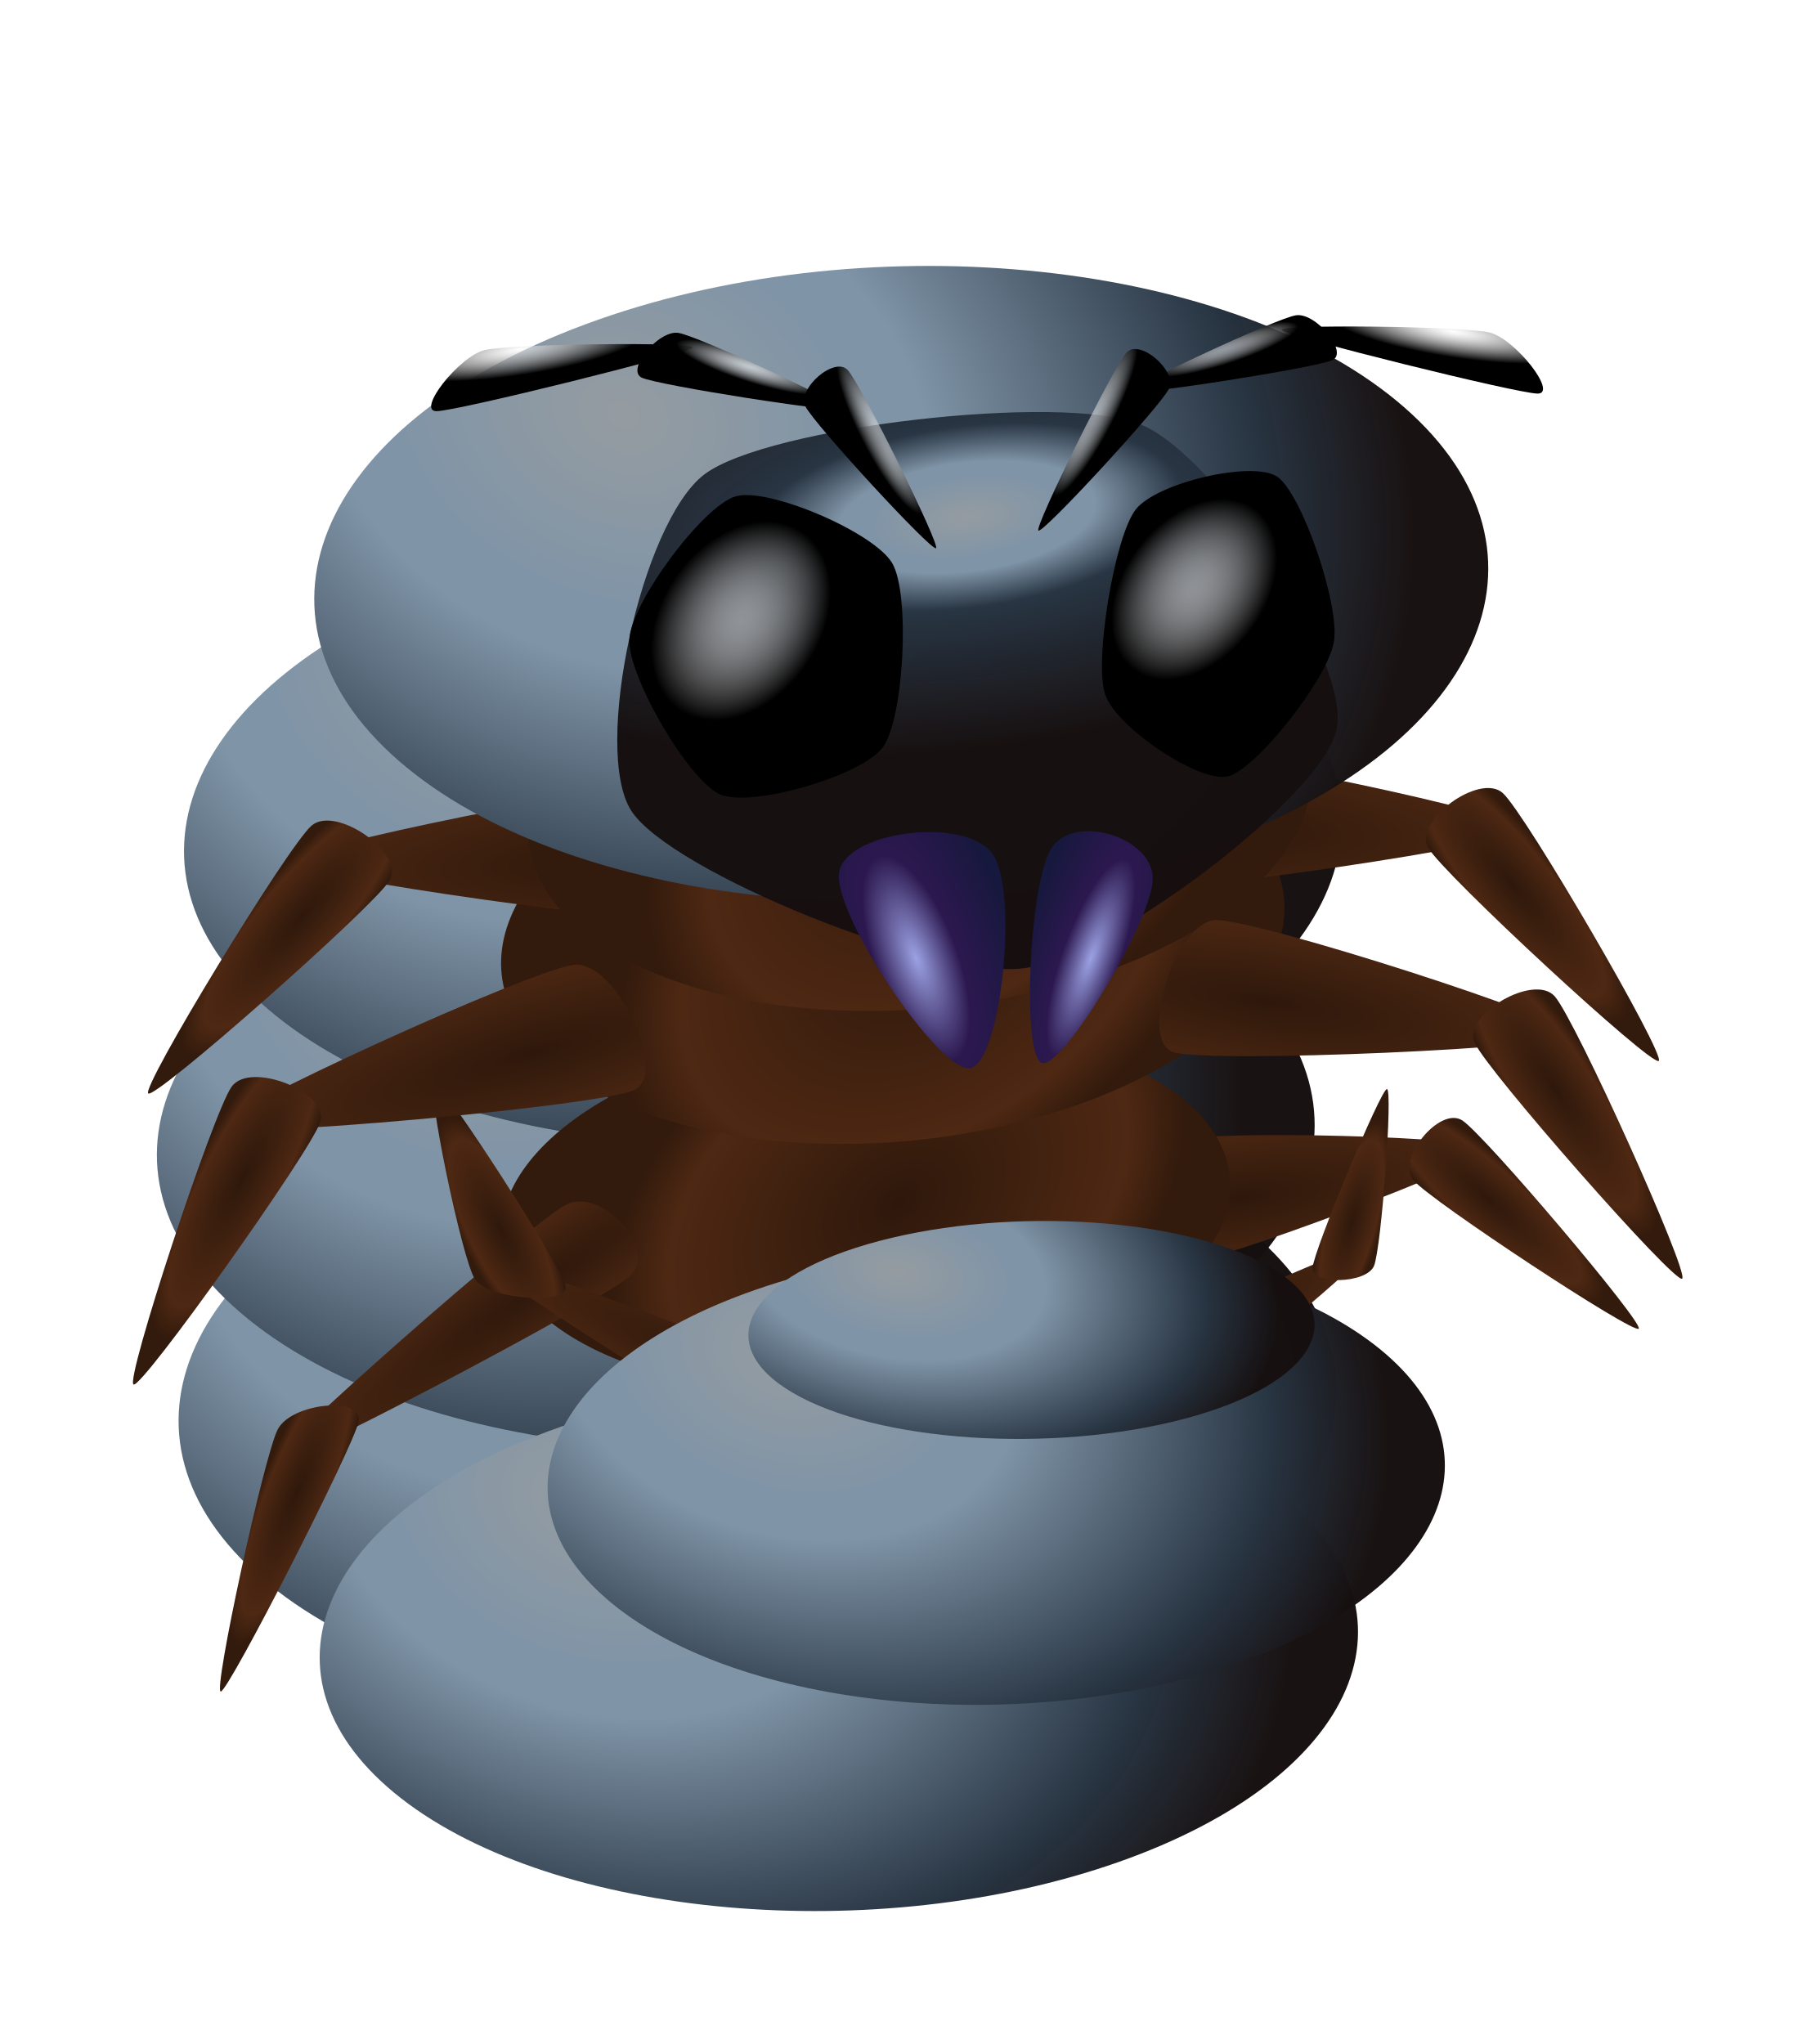
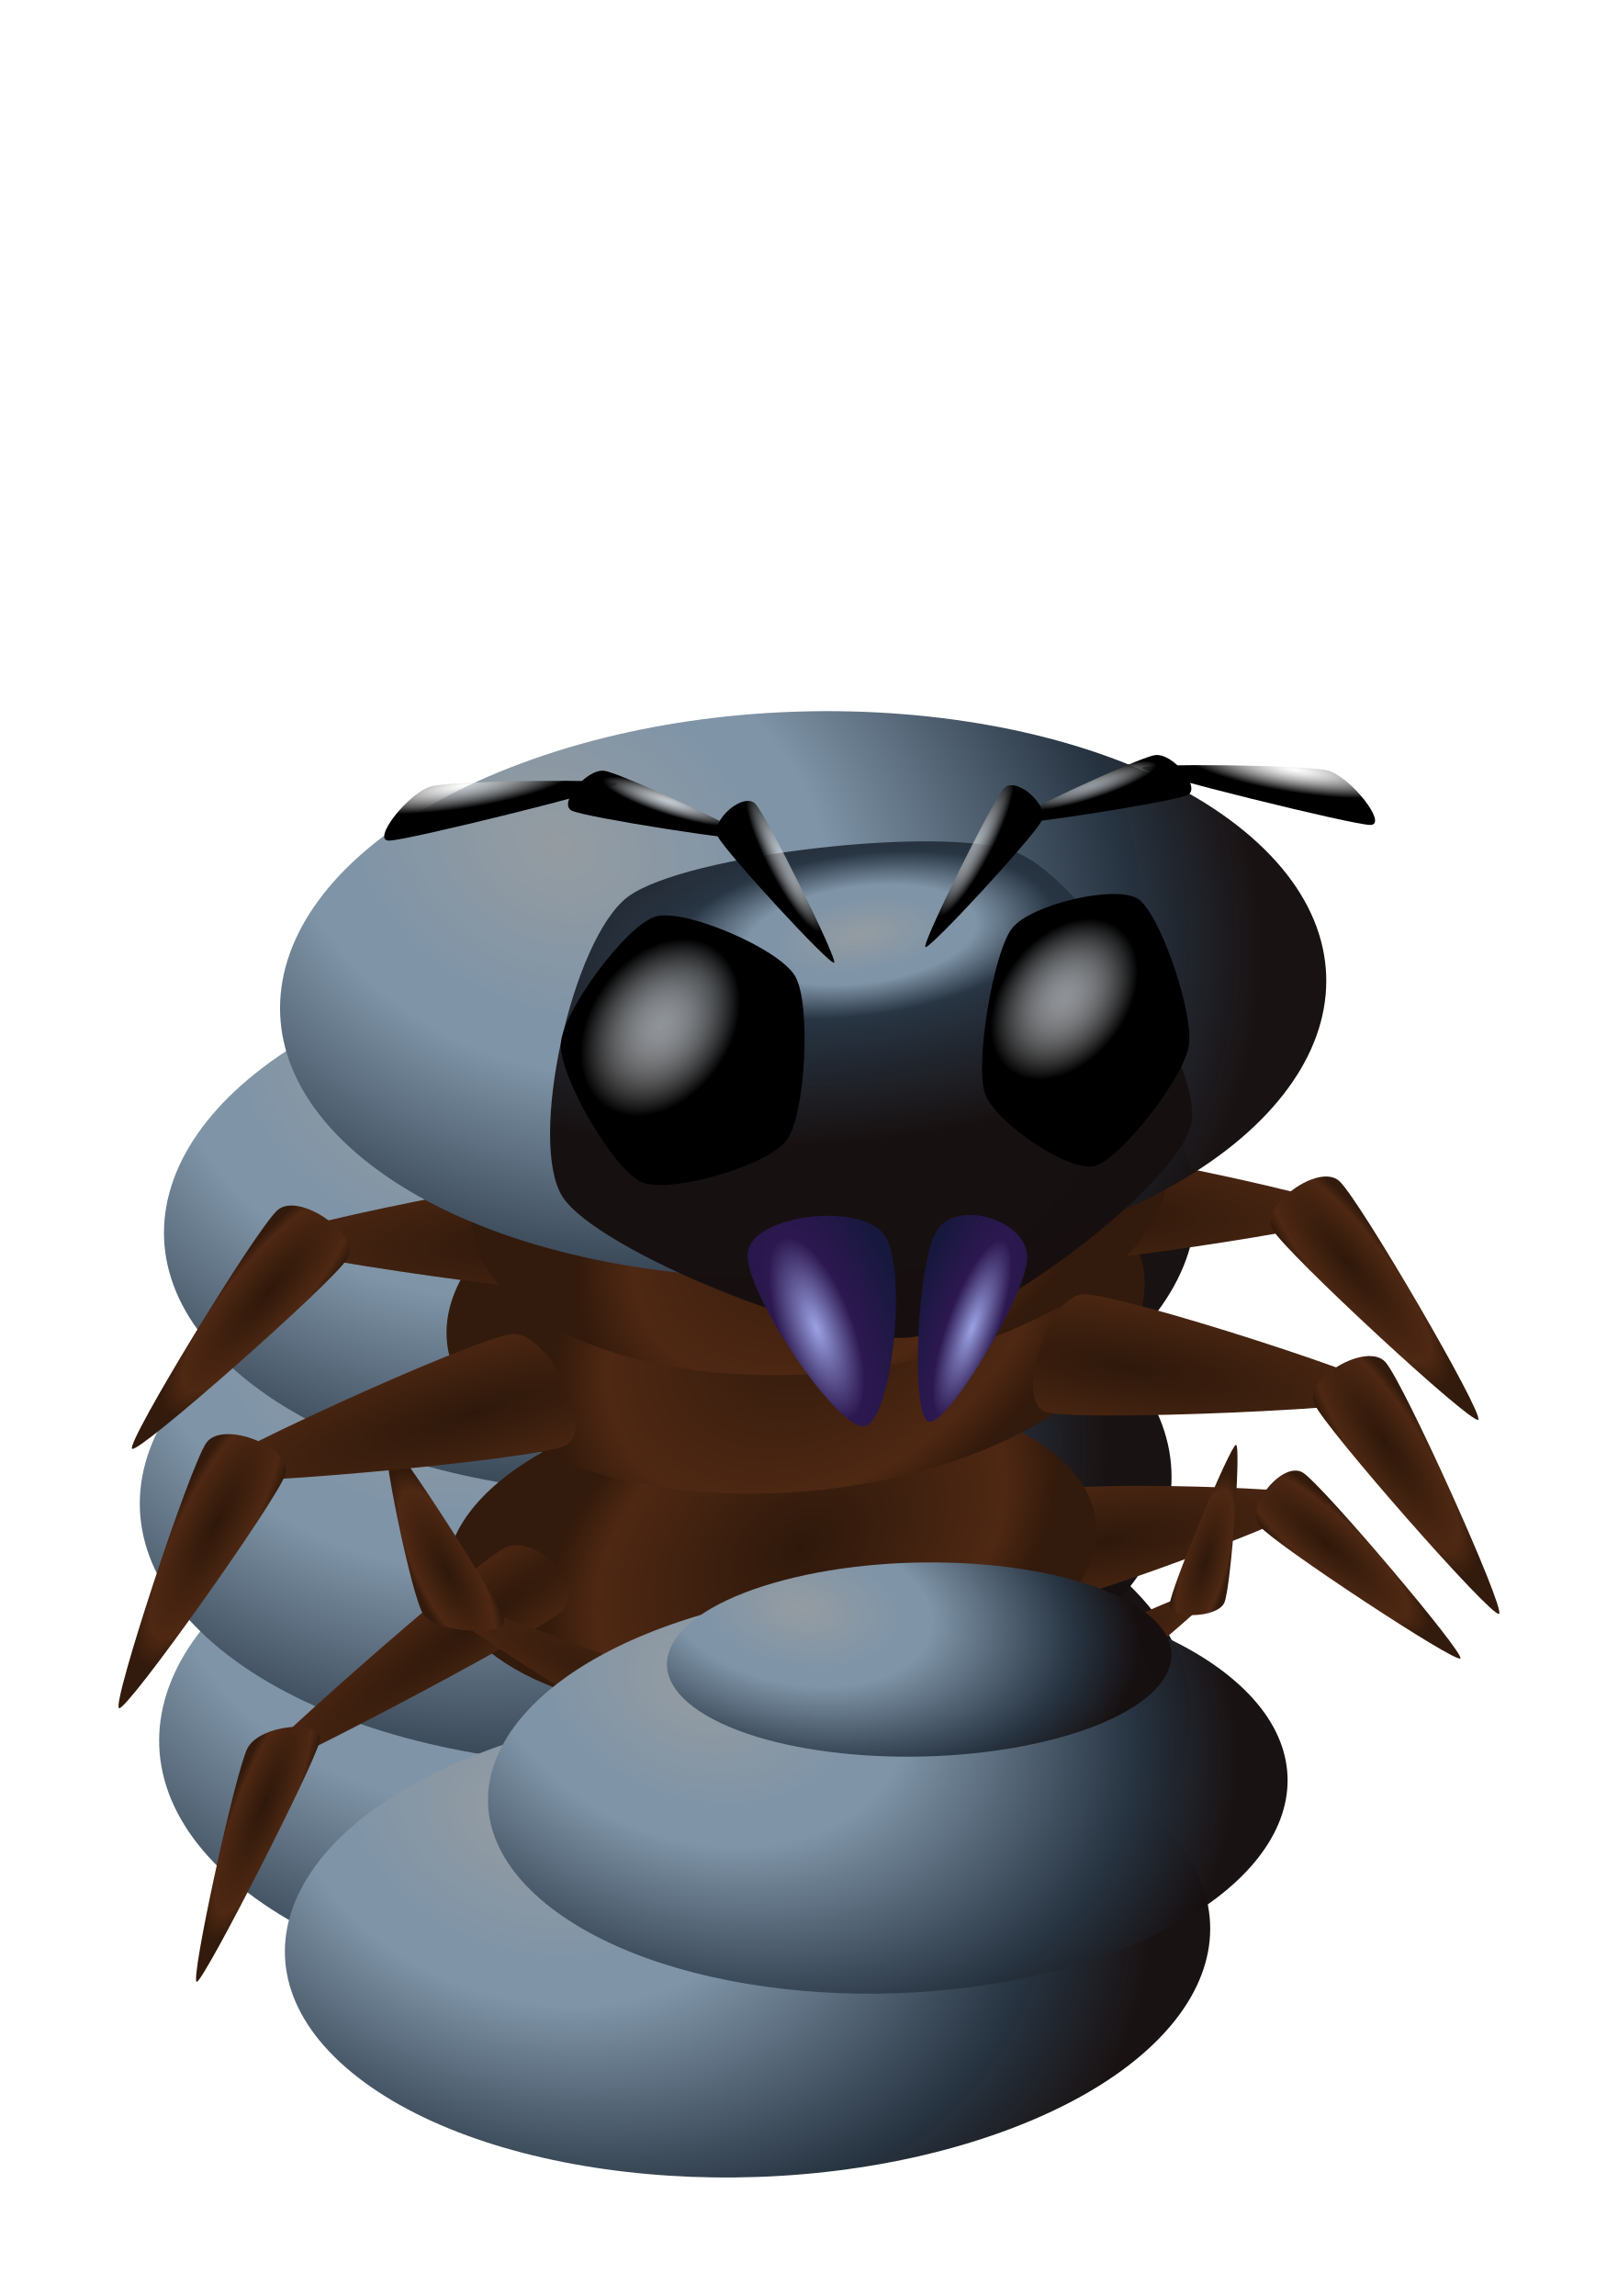
- <svg xmlns="http://www.w3.org/2000/svg" xmlns:xlink="http://www.w3.org/1999/xlink" width="68.258mm" height="76.855mm" viewBox="0 0 68.258 76.855" version="1.1" id="svg5">
+ <svg xmlns="http://www.w3.org/2000/svg" xmlns:xlink="http://www.w3.org/1999/xlink" width="68.258mm" height="96.855mm" viewBox="0 0 68.258 96.855" version="1.1" id="svg5">
  <defs id="defs2">
    <linearGradient id="linearGradient13997">
      <stop style="stop-color:#959ca1;stop-opacity:1" offset="0" id="stop13987" />
      <stop style="stop-color:#7f94a7;stop-opacity:1" offset="0.179" id="stop13989" />
      <stop style="stop-color:#7f94a7;stop-opacity:1" offset="0.234" id="stop13991" />
      <stop style="stop-color:#283543;stop-opacity:1" offset="0.392" id="stop13993" />
      <stop style="stop-color:#160f0f;stop-opacity:0.988" offset="1" id="stop13995" />
    </linearGradient>
    <linearGradient id="linearGradient7850">
      <stop style="stop-color:#ffffff;stop-opacity:0.488" offset="0" id="stop7846" />
      <stop style="stop-color:#000000;stop-opacity:1" offset="1" id="stop7848" />
    </linearGradient>
    <linearGradient id="linearGradient5452">
      <stop style="stop-color:#9ba1e3;stop-opacity:1" offset="0" id="stop6658" />
      <stop style="stop-color:#2c184f;stop-opacity:1" offset="0.395" id="stop6723" />
      <stop style="stop-color:#16183d;stop-opacity:1" offset="1" id="stop6660" />
    </linearGradient>
    <linearGradient id="linearGradient6576">
      <stop style="stop-color:#2e180b;stop-opacity:1" offset="0" id="stop6572" />
      <stop style="stop-color:#4e2813;stop-opacity:1;" offset="0.8" id="stop7205" />
      <stop style="stop-color:#321a0c;stop-opacity:1" offset="1" id="stop6574" />
    </linearGradient>
    <linearGradient id="linearGradient5452-3">
      <stop style="stop-color:#959ca1;stop-opacity:1" offset="0" id="stop5448" />
      <stop style="stop-color:#7f94a7;stop-opacity:1" offset="0.304" id="stop11976" />
      <stop style="stop-color:#7f94a7;stop-opacity:1" offset="0.386" id="stop12876" />
      <stop style="stop-color:#283543;stop-opacity:1" offset="0.8" id="stop12234" />
      <stop style="stop-color:#160f0f;stop-opacity:0.988" offset="1" id="stop5450" />
    </linearGradient>
    <marker style="overflow:visible" id="Arrow1Lstart" refX="0" refY="0" orient="auto">
      <path transform="matrix(0.8,0,0,0.8,10,0)" style="fill:context-stroke;fill-rule:evenodd;stroke:context-stroke;stroke-width:1pt" d="M 0,0 5,-5 -12.5,0 5,5 Z" id="path49299" />
    </marker>
    <linearGradient id="linearGradient43338">
      <stop style="stop-color:#24163d;stop-opacity:1" offset="0" id="stop43334" />
      <stop style="stop-color:#82288f;stop-opacity:1" offset="1" id="stop43336" />
    </linearGradient>
    <pattern xlink:href="#pattern36536" id="pattern36850" patternTransform="translate(3.28125e-5)" />
    <pattern patternUnits="userSpaceOnUse" width="91.81" height="99.79" patternTransform="translate(-3064.411,49.3229)" id="pattern36536">
      <ellipse style="fill:#857219;fill-opacity:1;stroke:#000000;stroke-width:1.89;stroke-linecap:round;stroke-linejoin:bevel;stroke-miterlimit:4;stroke-dasharray:none;stroke-opacity:1;stop-color:#000000" id="path34375" cx="65.563" cy="17.27" rx="41.977" ry="51.517" transform="rotate(32.62787)" />
    </pattern>
    <pattern patternUnits="userSpaceOnUse" width="91.81" height="99.79" patternTransform="translate(-3064.411,49.3229)" id="pattern36536-0">
      <ellipse style="fill:#857219;fill-opacity:1;stroke:#000000;stroke-width:1.89;stroke-linecap:round;stroke-linejoin:bevel;stroke-miterlimit:4;stroke-dasharray:none;stroke-opacity:1;stop-color:#000000" id="path34375-7" cx="65.563" cy="17.27" rx="41.977" ry="51.517" transform="rotate(32.62787)" />
    </pattern>
    <pattern patternUnits="userSpaceOnUse" width="91.81" height="99.79" patternTransform="translate(-3064.411,49.3229)" id="pattern36847">
      <rect style="fill:url(#pattern36850);stroke:none" width="91.81" height="99.79" x="4.5474735e-13" y="-1.4210855e-14" id="rect36539" />
    </pattern>
    <pattern patternUnits="userSpaceOnUse" width="176.277" height="186.62" patternTransform="translate(-3606.587,-775.5045)" id="pattern37718">
      <path style="fill:#857219;fill-opacity:1;stroke:none;stroke-width:188.976;stroke-linecap:round;stroke-linejoin:bevel;stroke-miterlimit:4;stroke-dasharray:none;stroke-opacity:1;stop-color:#000000" id="path37614" d="m -3438.724,-603.822 c -26.11,27.989 -28.166,-36.06 -66.77,-17.171 -38.604,18.889 -36.669,67.615 -71.045,53.773 -34.377,-13.842 11.093,-65.155 10.338,-104.838 -0.756,-39.683 -46.854,3.666 -35.865,-34.983 10.989,-38.649 32.617,15.959 64.453,-2.669 31.836,-18.628 41.525,-84.819 74.07,-60.488 32.545,24.331 -35.286,53.537 -12.654,89.757 22.632,36.22 63.583,48.63 37.474,76.619 z" transform="translate(3606.587,775.5045)" />
    </pattern>
    <radialGradient xlink:href="#linearGradient43338" id="radialGradient43864-8" cx="-1162.911" cy="-95.457" fx="-1162.911" fy="-95.457" r="8.624" gradientTransform="matrix(1,0,0,1.098558,0,9.408042)" gradientUnits="userSpaceOnUse" />
    <radialGradient xlink:href="#linearGradient43338" id="radialGradient43864-82" cx="-1162.911" cy="-95.457" fx="-1162.911" fy="-95.457" r="8.624" gradientTransform="matrix(1,0,0,1.098558,0,9.408042)" gradientUnits="userSpaceOnUse" />
    <radialGradient xlink:href="#linearGradient13997" id="radialGradient5843" cx="152.106" cy="12.225" fx="152.106" fy="12.225" r="25.415" gradientTransform="matrix(1.524254,-0.2532592,0.0820617,0.824824,-79.07356,39.59686)" gradientUnits="userSpaceOnUse" />
    <radialGradient xlink:href="#linearGradient7850" id="radialGradient7852" cx="113.018" cy="-26.739" fx="113.018" fy="-26.739" r="11.044" gradientTransform="matrix(-0.6715773,0.2941888,-0.2500461,-0.4877578,159.8123,-80.61808)" gradientUnits="userSpaceOnUse" />
    <radialGradient xlink:href="#linearGradient7850" id="radialGradient7852-8" cx="113.018" cy="-26.739" fx="113.018" fy="-26.739" r="11.044" gradientTransform="matrix(-0.7289555,0.1614015,-0.1487993,-0.5161815,169.0043,-66.37078)" gradientUnits="userSpaceOnUse" />
    <radialGradient xlink:href="#linearGradient5452" id="radialGradient8523" cx="111.856" cy="-28.669" fx="111.856" fy="-28.669" r="25.196" gradientTransform="matrix(0.4365387,0.02219135,-0.03651687,0.7129492,62.2521,-11.41699)" gradientUnits="userSpaceOnUse" />
    <radialGradient xlink:href="#linearGradient6576" id="radialGradient6412-2" cx="-1026.954" cy="339.631" fx="-1026.954" fy="339.631" r="12.26" gradientTransform="matrix(0.8708246,0.00297793,-0.01697239,1.08764,-217.2999,-478.9512)" gradientUnits="userSpaceOnUse" />
    <radialGradient xlink:href="#linearGradient6576" id="radialGradient8626" cx="-1026.954" cy="339.631" fx="-1026.954" fy="339.631" r="12.26" gradientTransform="matrix(0.8708246,0.00297793,-0.01697239,1.08764,-217.2999,-478.9512)" gradientUnits="userSpaceOnUse" />
    <radialGradient xlink:href="#linearGradient6576" id="radialGradient6412-4" cx="-1026.954" cy="339.631" fx="-1026.954" fy="339.631" r="12.26" gradientTransform="matrix(0.8708246,0.00297793,-0.01697239,1.08764,-217.2999,-478.9512)" gradientUnits="userSpaceOnUse" />
    <radialGradient xlink:href="#linearGradient6576" id="radialGradient8626-9" cx="-1026.954" cy="339.631" fx="-1026.954" fy="339.631" r="12.26" gradientTransform="matrix(0.8708246,0.00297793,-0.01697239,1.08764,-217.2999,-478.9512)" gradientUnits="userSpaceOnUse" />
    <radialGradient xlink:href="#linearGradient6576" id="radialGradient6412-9" cx="-1026.954" cy="339.631" fx="-1026.954" fy="339.631" r="12.26" gradientTransform="matrix(0.8708246,0.00297793,-0.01697239,1.08764,-217.2999,-478.9512)" gradientUnits="userSpaceOnUse" />
    <radialGradient xlink:href="#linearGradient6576" id="radialGradient8626-8" cx="-1026.954" cy="339.631" fx="-1026.954" fy="339.631" r="12.26" gradientTransform="matrix(0.8708246,0.00297793,-0.01697239,1.08764,-217.2999,-478.9512)" gradientUnits="userSpaceOnUse" />
    <radialGradient xlink:href="#linearGradient6576" id="radialGradient9297" gradientUnits="userSpaceOnUse" gradientTransform="matrix(1,0,0,1.024702,0,0.8210207)" cx="173.866" cy="-29.956" fx="173.866" fy="-29.956" r="31.741" />
    <radialGradient xlink:href="#linearGradient6576" id="radialGradient9721" gradientUnits="userSpaceOnUse" gradientTransform="matrix(1.962587,0.2097477,0.1877936,1.596176,-155.0555,-14.77548)" cx="168.913" cy="-31.44" fx="168.913" fy="-31.44" r="31.741" />
    <radialGradient xlink:href="#linearGradient6576" id="radialGradient9721-1" gradientUnits="userSpaceOnUse" gradientTransform="matrix(1.962587,0.2097477,0.1877936,1.596176,-155.0555,-14.77548)" cx="168.913" cy="-31.44" fx="168.913" fy="-31.44" r="31.741" />
    <radialGradient xlink:href="#linearGradient6576" id="radialGradient9297-4" gradientUnits="userSpaceOnUse" gradientTransform="matrix(1,0,0,1.024702,0,0.8210207)" cx="173.866" cy="-29.956" fx="173.866" fy="-29.956" r="31.741" />
    <radialGradient xlink:href="#linearGradient6576" id="radialGradient10590" gradientUnits="userSpaceOnUse" gradientTransform="matrix(1.962587,0.2097477,0.1877936,1.596176,-155.0555,-14.77548)" cx="168.913" cy="-31.44" fx="168.913" fy="-31.44" r="31.741" />
    <radialGradient xlink:href="#linearGradient6576" id="radialGradient10600" gradientUnits="userSpaceOnUse" gradientTransform="matrix(1,0,0,1.024702,0,0.8210207)" cx="173.866" cy="-29.956" fx="173.866" fy="-29.956" r="31.741" />
    <radialGradient xlink:href="#linearGradient6576" id="radialGradient9721-2" gradientUnits="userSpaceOnUse" gradientTransform="matrix(1.962587,0.2097477,0.1877936,1.596176,-155.0555,-14.77548)" cx="168.913" cy="-31.44" fx="168.913" fy="-31.44" r="31.741" />
    <radialGradient xlink:href="#linearGradient6576" id="radialGradient9297-42" gradientUnits="userSpaceOnUse" gradientTransform="matrix(1,0,0,1.024702,0,0.8210207)" cx="173.866" cy="-29.956" fx="173.866" fy="-29.956" r="31.741" />
    <radialGradient xlink:href="#linearGradient6576" id="radialGradient10590-9" gradientUnits="userSpaceOnUse" gradientTransform="matrix(1.962587,0.2097477,0.1877936,1.596176,-155.0555,-14.77548)" cx="168.913" cy="-31.44" fx="168.913" fy="-31.44" r="31.741" />
    <radialGradient xlink:href="#linearGradient6576" id="radialGradient10600-9" gradientUnits="userSpaceOnUse" gradientTransform="matrix(1,0,0,1.024702,0,0.8210207)" cx="173.866" cy="-29.956" fx="173.866" fy="-29.956" r="31.741" />
    <radialGradient xlink:href="#linearGradient6576" id="radialGradient9721-7" gradientUnits="userSpaceOnUse" gradientTransform="matrix(1.962587,0.2097477,0.1877936,1.596176,-155.0555,-14.77548)" cx="168.913" cy="-31.44" fx="168.913" fy="-31.44" r="31.741" />
    <radialGradient xlink:href="#linearGradient6576" id="radialGradient9297-1" gradientUnits="userSpaceOnUse" gradientTransform="matrix(1,0,0,1.024702,0,0.8210207)" cx="173.866" cy="-29.956" fx="173.866" fy="-29.956" r="31.741" />
    <radialGradient xlink:href="#linearGradient6576" id="radialGradient10590-3" gradientUnits="userSpaceOnUse" gradientTransform="matrix(1.962587,0.2097477,0.1877936,1.596176,-155.0555,-14.77548)" cx="168.913" cy="-31.44" fx="168.913" fy="-31.44" r="31.741" />
    <radialGradient xlink:href="#linearGradient6576" id="radialGradient10600-1" gradientUnits="userSpaceOnUse" gradientTransform="matrix(1,0,0,1.024702,0,0.8210207)" cx="173.866" cy="-29.956" fx="173.866" fy="-29.956" r="31.741" />
    <radialGradient xlink:href="#linearGradient6576" id="radialGradient9721-6" gradientUnits="userSpaceOnUse" gradientTransform="matrix(1.962587,0.2097477,0.1877936,1.596176,-155.0555,-14.77548)" cx="168.913" cy="-31.44" fx="168.913" fy="-31.44" r="31.741" />
    <radialGradient xlink:href="#linearGradient6576" id="radialGradient9297-41" gradientUnits="userSpaceOnUse" gradientTransform="matrix(1,0,0,1.024702,0,0.8210207)" cx="173.866" cy="-29.956" fx="173.866" fy="-29.956" r="31.741" />
    <radialGradient xlink:href="#linearGradient6576" id="radialGradient10888" gradientUnits="userSpaceOnUse" gradientTransform="matrix(1.962587,0.2097477,0.1877936,1.596176,-155.0555,-14.77548)" cx="168.913" cy="-31.44" fx="168.913" fy="-31.44" r="31.741" />
    <radialGradient xlink:href="#linearGradient6576" id="radialGradient10898" gradientUnits="userSpaceOnUse" gradientTransform="matrix(1,0,0,1.024702,0,0.8210207)" cx="173.866" cy="-29.956" fx="173.866" fy="-29.956" r="31.741" />
    <radialGradient xlink:href="#linearGradient6576" id="radialGradient9721-3" gradientUnits="userSpaceOnUse" gradientTransform="matrix(1.962587,0.2097477,0.1877936,1.596176,-155.0555,-14.77548)" cx="168.913" cy="-31.44" fx="168.913" fy="-31.44" r="31.741" />
    <radialGradient xlink:href="#linearGradient6576" id="radialGradient9297-12" gradientUnits="userSpaceOnUse" gradientTransform="matrix(1,0,0,1.024702,0,0.8210207)" cx="173.866" cy="-29.956" fx="173.866" fy="-29.956" r="31.741" />
    <radialGradient xlink:href="#linearGradient6576" id="radialGradient10988" gradientUnits="userSpaceOnUse" gradientTransform="matrix(1.962587,0.2097477,0.1877936,1.596176,-155.0555,-14.77548)" cx="168.913" cy="-31.44" fx="168.913" fy="-31.44" r="31.741" />
    <radialGradient xlink:href="#linearGradient6576" id="radialGradient10998" gradientUnits="userSpaceOnUse" gradientTransform="matrix(1,0,0,1.024702,0,0.8210207)" cx="173.866" cy="-29.956" fx="173.866" fy="-29.956" r="31.741" />
    <radialGradient xlink:href="#linearGradient7850" id="radialGradient15048" cx="181.586" cy="-56.869" fx="181.586" fy="-56.869" r="31.064" gradientTransform="matrix(0.7274451,0.4770122,-0.1041829,0.7539125,46.51324,-96.31506)" gradientUnits="userSpaceOnUse" />
    <radialGradient xlink:href="#linearGradient7850" id="radialGradient15056" cx="187.825" cy="-64.216" fx="187.825" fy="-64.216" r="30.092" gradientTransform="matrix(0.7396635,0.1674052,-0.01792762,0.5896296,46.67633,-41.25285)" gradientUnits="userSpaceOnUse" />
    <radialGradient xlink:href="#linearGradient7850" id="radialGradient15064" cx="118.301" cy="-201.891" fx="118.301" fy="-201.891" r="30.092" gradientTransform="matrix(0.99359,0.1522693,-0.00374594,1.012667,55.00368,127.4013)" gradientUnits="userSpaceOnUse" />
    <radialGradient xlink:href="#linearGradient5452-3" id="radialGradient1140" gradientUnits="userSpaceOnUse" gradientTransform="matrix(3.243568,1.338154,-1.0274,2.490327,2258.549,1494.548)" cx="-1060.259" cy="-71.851" fx="-1060.259" fy="-71.851" r="8.624" />
    <radialGradient xlink:href="#linearGradient5452-3" id="radialGradient1144" gradientUnits="userSpaceOnUse" gradientTransform="matrix(3.243568,1.338154,-1.0274,2.490327,2257.733,1484.55)" cx="-1060.259" cy="-71.851" fx="-1060.259" fy="-71.851" r="8.624" />
    <radialGradient xlink:href="#linearGradient5452-3" id="radialGradient1148" gradientUnits="userSpaceOnUse" gradientTransform="matrix(3.243568,1.338154,-1.0274,2.490327,2258.753,1473.124)" cx="-1060.259" cy="-71.851" fx="-1060.259" fy="-71.851" r="8.624" />
    <radialGradient xlink:href="#linearGradient5452-3" id="radialGradient1152" gradientUnits="userSpaceOnUse" gradientTransform="matrix(2.909051,1.150613,-0.9214414,2.141309,1915.606,1280.473)" cx="-1060.259" cy="-71.851" fx="-1060.259" fy="-71.851" r="8.624" />
    <radialGradient xlink:href="#linearGradient5452-3" id="radialGradient1156" gradientUnits="userSpaceOnUse" gradientTransform="matrix(2.513712,0.9865142,-0.7962179,1.835919,1512.609,1078.977)" cx="-1060.259" cy="-71.851" fx="-1060.259" fy="-71.851" r="8.624" />
    <radialGradient xlink:href="#linearGradient5452-3" id="radialGradient1160" gradientUnits="userSpaceOnUse" gradientTransform="matrix(3.289184,1.373318,-1.041848,2.555767,2311.138,1505.459)" cx="-1060.259" cy="-71.851" fx="-1060.259" fy="-71.851" r="8.624" />
    <radialGradient xlink:href="#linearGradient5452-3" id="radialGradient1164" gradientUnits="userSpaceOnUse" gradientTransform="matrix(1.586186,0.4707761,-0.5024243,0.8761222,554.5619,460.0747)" cx="-1060.259" cy="-71.851" fx="-1060.259" fy="-71.851" r="8.624" />
    <radialGradient xlink:href="#linearGradient6576" id="radialGradient1248" gradientUnits="userSpaceOnUse" gradientTransform="matrix(0.8100399,0.00231238,-0.01578769,0.8445589,-278.2627,-342.4521)" cx="-1026.954" cy="339.631" fx="-1026.954" fy="339.631" r="12.26" />
    <radialGradient xlink:href="#linearGradient6576" id="radialGradient1252" gradientUnits="userSpaceOnUse" gradientTransform="matrix(0.8704466,0.00259832,-0.01696502,0.9489925,-216.7619,-385.2788)" cx="-1026.954" cy="339.631" fx="-1026.954" fy="339.631" r="12.26" />
    <radialGradient xlink:href="#linearGradient6576" id="radialGradient1256" gradientUnits="userSpaceOnUse" gradientTransform="matrix(0.8704466,0.00259832,-0.01696502,0.9489925,-217.7923,-390.6351)" cx="-1026.954" cy="339.631" fx="-1026.954" fy="339.631" r="12.26" />
  </defs>
-   <g id="g52825" style="display:inline" transform="translate(1124.872,149.8503)">
+   <g id="g52825" style="display:inline" transform="translate(1124.872,169.8503)">
    <path id="use5944" style="font-variation-settings:normal;vector-effect:none;fill:url(#radialGradient1140);fill-opacity:1;stroke:none;stroke-width:0.344;stroke-linecap:round;stroke-linejoin:bevel;stroke-miterlimit:4;stroke-dasharray:none;stroke-dashoffset:0;stroke-opacity:1;-inkscape-stroke:none;stop-color:#000000" d="m -1084.681,-87.478 a 11.628,21.771 87.973 0 1 -30.053,-2.784 11.628,21.771 87.973 0 1 6.63,-16.234 11.628,21.771 87.973 0 1 30.053,2.784 11.628,21.771 87.973 0 1 -6.63,16.234 z" />
    <path id="use5946" style="font-variation-settings:normal;vector-effect:none;fill:url(#radialGradient1144);fill-opacity:1;stroke:none;stroke-width:0.344;stroke-linecap:round;stroke-linejoin:bevel;stroke-miterlimit:4;stroke-dasharray:none;stroke-dashoffset:0;stroke-opacity:1;-inkscape-stroke:none;stop-color:#000000" d="m -1085.497,-97.476 a 11.628,21.771 87.973 0 1 -30.053,-2.784 11.628,21.771 87.973 0 1 6.63,-16.234 11.628,21.771 87.973 0 1 30.053,2.784 11.628,21.771 87.973 0 1 -6.63,16.234 z" />
    <use x="0" y="0" xlink:href="#g10566" id="use10729-7" width="100%" height="100%" transform="matrix(0.7980118,-0.1617763,0.1944561,0.871852,-193.9826,-175.9115)" style="display:inline" />
    <path id="use5948" style="font-variation-settings:normal;vector-effect:none;fill:url(#radialGradient1148);fill-opacity:1;stroke:none;stroke-width:0.344;stroke-linecap:round;stroke-linejoin:bevel;stroke-miterlimit:4;stroke-dasharray:none;stroke-dashoffset:0;stroke-opacity:1;-inkscape-stroke:none;stop-color:#000000" d="m -1084.477,-108.901 a 11.628,21.771 87.973 0 1 -30.053,-2.784 11.628,21.771 87.973 0 1 6.63,-16.234 11.628,21.771 87.973 0 1 30.053,2.784 11.628,21.771 87.973 0 1 -6.63,16.234 z" />
    <path id="use5547" style="font-variation-settings:normal;vector-effect:none;fill:url(#radialGradient1152);fill-opacity:1;stroke:none;stroke-width:0.302;stroke-linecap:round;stroke-linejoin:bevel;stroke-miterlimit:4;stroke-dasharray:none;stroke-dashoffset:0;stroke-opacity:1;-inkscape-stroke:none;stop-color:#000000" d="m -1082.829,-79.833 a 9.999,19.525 88.117 0 1 -26.954,-2.394 9.999,19.525 88.117 0 1 5.946,-13.958 9.999,19.525 88.117 0 1 26.954,2.394 9.999,19.525 88.117 0 1 -5.946,13.958 z" />
    <ellipse style="fill:url(#radialGradient1248);fill-opacity:1;stroke:none;stroke-width:1.035;stroke-linecap:round;stroke-miterlimit:4;stroke-dasharray:2.07, 1.035, 0.518, 1.035;stroke-dashoffset:0;stroke-opacity:1;paint-order:fill markers stroke;stop-color:#000000" id="use8607-2" cx="-1116.594" cy="-57.674" rx="13.384" ry="7.514" transform="matrix(0.9989353,0.04613382,-0.4001789,0.916437,0,0)" />
    <use x="0" y="0" xlink:href="#g10566" id="use10568-8" width="100%" height="100%" transform="matrix(-0.8683017,0.5740312,0.292773,0.6447389,-2006.953,594.5582)" style="display:inline" />
    <use x="0" y="0" xlink:href="#g10566" id="use10729" width="100%" height="100%" transform="matrix(0.6009152,-0.3547268,-0.3012527,-0.4542914,-467.3755,-535.754)" />
    <use x="0" y="0" xlink:href="#g10566" id="use10568-9-8" width="100%" height="100%" transform="matrix(-0.9302642,-0.4409555,0.3896139,-0.4789943,-2054.113,-630.3432)" style="display:inline" />
    <path id="use5950" style="font-variation-settings:normal;vector-effect:none;fill:url(#radialGradient1156);fill-opacity:1;stroke:none;stroke-width:0.26;stroke-linecap:round;stroke-linejoin:bevel;stroke-miterlimit:4;stroke-dasharray:none;stroke-dashoffset:0;stroke-opacity:1;-inkscape-stroke:none;stop-color:#000000" d="m -1078.339,-87.324 a 8.573,16.872 88.142 0 1 -23.291,-2.053 8.573,16.872 88.142 0 1 5.138,-11.968 8.573,16.872 88.142 0 1 23.291,2.053 8.573,16.872 88.142 0 1 -5.138,11.968 z" />
    <ellipse style="fill:url(#radialGradient1252);fill-opacity:1;stroke:none;stroke-width:1.138;stroke-linecap:round;stroke-miterlimit:4;stroke-dasharray:2.275, 1.138, 0.569, 1.138;stroke-dashoffset:0;stroke-opacity:1;paint-order:fill markers stroke;stop-color:#000000" id="use8607-6" cx="-1117.61" cy="-65.286" rx="14.382" ry="8.443" transform="matrix(0.9988167,0.04863346,-0.3826534,0.923892,0,0)" />
    <g id="g10566" transform="matrix(0.5623678,-0.00868153,0.01135052,0.735258,-494.4477,-3.398041)">
      <path style="fill:url(#radialGradient9721);fill-opacity:1;stroke:none;stroke-width:1.954;stroke-linecap:round;stroke-miterlimit:4;stroke-dasharray:3.908, 1.954, 0.977, 1.954;stroke-dashoffset:0;stroke-opacity:1;paint-order:fill markers stroke;stop-color:#000000" id="path9084" d="m 156.271,-2.475 c -5.021,-3.858 2.452,-60.357 8.304,-62.777 5.852,-2.42 51.045,32.302 50.215,38.579 -0.83,6.278 -53.497,28.055 -58.518,24.197 z" transform="matrix(0.4638404,0,0.02924686,0.1101025,-1114.568,-165.8059)" />
      <path style="fill:url(#radialGradient9297);fill-opacity:1;stroke:none;stroke-width:1.954;stroke-linecap:round;stroke-miterlimit:4;stroke-dasharray:3.908, 1.954, 0.977, 1.954;stroke-dashoffset:0;stroke-opacity:1;paint-order:fill markers stroke;stop-color:#000000" id="path9295" d="m 154.075,-3.502 c -4.844,-4.238 6.393,-61.062 12.486,-63.138 6.092,-2.076 49.685,36.068 48.436,42.382 -1.249,6.314 -56.078,24.994 -60.922,20.756 z" transform="matrix(0.2379725,0.210699,-0.03286519,0.08504719,-1058.916,-200.0561)" />
    </g>
    <use x="0" y="0" xlink:href="#g10566" id="use10568" width="100%" height="100%" transform="matrix(-1.047279,0,0,1,-2232.038,1.224189)" />
    <use x="0" y="0" xlink:href="#g10566" id="use10568-9" width="100%" height="100%" transform="matrix(-1.019875,0.2380087,0.2272638,0.9738332,-2178.484,262.1759)" style="display:inline" />
    <ellipse style="fill:url(#radialGradient1256);fill-opacity:1;stroke:none;stroke-width:1.138;stroke-linecap:round;stroke-miterlimit:4;stroke-dasharray:2.275, 1.138, 0.569, 1.138;stroke-dashoffset:0;stroke-opacity:1;paint-order:fill markers stroke;stop-color:#000000" id="use8607" cx="-1118.64" cy="-70.643" rx="14.382" ry="8.443" transform="matrix(0.9988167,0.04863346,-0.3826534,0.923892,0,0)" />
    <use x="0" y="0" xlink:href="#g10566" id="use10727" width="100%" height="100%" transform="rotate(5.915252,-1141.307,-97.36443)" />
    <path id="use5549" style="font-variation-settings:normal;vector-effect:none;fill:url(#radialGradient1160);fill-opacity:1;stroke:none;stroke-width:0.351;stroke-linecap:round;stroke-linejoin:bevel;stroke-miterlimit:4;stroke-dasharray:none;stroke-dashoffset:0;stroke-opacity:1;-inkscape-stroke:none;stop-color:#000000" d="m -1079.11,-118.139 a 11.934,22.078 87.929 0 1 -30.476,-2.857 11.934,22.078 87.929 0 1 6.723,-16.66 11.934,22.078 87.929 0 1 30.476,2.857 11.934,22.078 87.929 0 1 -6.723,16.66 z" />
    <g id="g8613">
      <path style="fill:url(#radialGradient5843);fill-opacity:1;stroke:none;stroke-width:1.954;stroke-linecap:round;stroke-miterlimit:4;stroke-dasharray:3.908, 1.954, 0.977, 1.954;stroke-dashoffset:0;stroke-opacity:1;paint-order:fill markers stroke;stop-color:#000000" id="path5733" d="m 157.685,52.326 c -6.151,0.914 -24.799,-8.812 -27.57,-14.379 -2.77,-5.568 0.717,-26.308 5.156,-30.664 4.439,-4.355 25.242,-7.448 30.756,-4.572 5.514,2.876 14.884,21.706 13.852,27.838 -1.031,6.133 -16.044,20.863 -22.195,21.777 z" transform="matrix(0.532935,0,0,0.4123916,-1170.481,-135.0154)" />
      <path style="fill:url(#radialGradient7852);fill-opacity:1;stroke:none;stroke-width:1.954;stroke-linecap:round;stroke-miterlimit:4;stroke-dasharray:3.908, 1.954, 0.977, 1.954;stroke-dashoffset:0;stroke-opacity:1;paint-order:fill markers stroke;stop-color:#000000" id="path7844" d="m 96.545,-21.145 c -2.427,1.086 -11.226,-0.765 -13.009,-2.737 -1.783,-1.972 -2.741,-10.913 -1.417,-13.219 1.325,-2.305 9.532,-5.98 12.134,-5.432 2.602,0.547 8.632,7.218 8.916,9.861 0.283,2.644 -4.197,10.44 -6.624,11.527 z" transform="matrix(0.4247532,-0.2339765,0.2130208,0.4665377,-1128.187,-89.29175)" />
      <path style="display:inline;fill:url(#radialGradient7852-8);fill-opacity:1;stroke:none;stroke-width:1.954;stroke-linecap:round;stroke-miterlimit:4;stroke-dasharray:3.908, 1.954, 0.977, 1.954;stroke-dashoffset:0;stroke-opacity:1;paint-order:fill markers stroke;stop-color:#000000" id="path7844-1" transform="matrix(0.379033,-0.1836644,0.1099077,0.4862381,-1110.539,-94.36376)" d="m 89.803,-20.153 c -2.66,-0.499 -8.947,-7.151 -9.294,-9.835 -0.348,-2.684 4.037,-10.718 6.482,-11.878 2.445,-1.16 11.441,0.527 13.3,2.494 1.859,1.967 3.035,11.044 1.738,13.42 -1.296,2.376 -9.566,6.299 -12.226,5.8 z" />
      <path style="fill:url(#radialGradient8523);fill-opacity:1;stroke:none;stroke-width:1.954;stroke-linecap:round;stroke-miterlimit:4;stroke-dasharray:3.908, 1.954, 0.977, 1.954;stroke-dashoffset:0;stroke-opacity:1;paint-order:fill markers stroke;stop-color:#000000" id="path8515" d="m 123.744,-33.234 c 0.98,3.062 -7.667,12.58 -10.809,11.897 -3.142,-0.682 -7.061,-12.93 -4.899,-15.309 2.162,-2.379 14.728,0.35 15.708,3.412 z" transform="matrix(0.3209985,-0.1606915,0.2184782,0.5293389,-1120.001,-80.24423)" />
    </g>
    <g id="g10566-9" transform="matrix(0.5623678,-0.00868153,0.01135052,0.735258,-443.8728,-34.59898)" style="display:inline;fill-opacity:1;fill-rule:evenodd">
      <path style="display:inline;fill:url(#radialGradient15064);fill-opacity:1;fill-rule:evenodd;stroke:none;stroke-width:1.954;stroke-linecap:round;stroke-miterlimit:4;stroke-dasharray:3.908, 1.954, 0.977, 1.954;stroke-dashoffset:0;stroke-opacity:1;paint-order:fill markers stroke;stop-color:#000000" id="path9084-2-7" transform="matrix(0.2876096,-0.03351158,-0.01393479,0.0447052,-1223.716,-144.2921)" d="m 156.271,-2.475 c -5.021,-3.858 2.452,-60.357 8.304,-62.777 5.852,-2.42 51.045,32.302 50.215,38.579 -0.83,6.278 -53.497,28.055 -58.518,24.197 z" />
      <path style="fill:url(#radialGradient15056);fill-opacity:1;fill-rule:evenodd;stroke:none;stroke-width:1.954;stroke-linecap:round;stroke-miterlimit:4;stroke-dasharray:3.908, 1.954, 0.977, 1.954;stroke-dashoffset:0;stroke-opacity:1;paint-order:fill markers stroke;stop-color:#000000" id="path9084-2" transform="matrix(0.2235754,0.04759522,-0.0100847,0.04231715,-1199.952,-158.5237)" d="m 156.271,-2.475 c -5.021,-3.858 2.452,-60.357 8.304,-62.777 5.852,-2.42 51.045,32.302 50.215,38.579 -0.83,6.278 -53.497,28.055 -58.518,24.197 z" />
      <path style="fill:url(#radialGradient15048);fill-opacity:1;fill-rule:evenodd;stroke:none;stroke-width:1.954;stroke-linecap:round;stroke-miterlimit:4;stroke-dasharray:3.908, 1.954, 0.977, 1.954;stroke-dashoffset:0;stroke-opacity:1;paint-order:fill markers stroke;stop-color:#000000" id="path9295-7" transform="matrix(0.1344548,0.1398941,-0.01879586,0.05661724,-1174.862,-170.9453)" d="m 154.075,-3.502 c -4.844,-4.238 6.393,-61.062 12.486,-63.138 6.092,-2.076 49.685,36.068 48.436,42.382 -1.249,6.314 -56.078,24.994 -60.922,20.756 z" />
    </g>
    <use x="0" y="0" xlink:href="#path8515" id="use8605" width="100%" height="100%" transform="matrix(-0.6750313,-0.07840438,-0.1153736,0.9933222,-1833.062,-86.26373)" />
    <path id="use8824" style="font-variation-settings:normal;vector-effect:none;fill:url(#radialGradient1164);fill-opacity:1;stroke:none;stroke-width:0.143;stroke-linecap:round;stroke-linejoin:bevel;stroke-miterlimit:4;stroke-dasharray:none;stroke-dashoffset:0;stroke-opacity:1;-inkscape-stroke:none;stop-color:#000000" d="m -1080.362,-96.498 a 4.092,10.644 88.777 0 1 -14.697,-0.98 4.092,10.644 88.777 0 1 3.242,-5.711 4.092,10.644 88.777 0 1 14.697,0.98 4.092,10.644 88.777 0 1 -3.242,5.711 z" />
    <use x="0" y="0" xlink:href="#g10566-9" id="use16392" width="100%" height="100%" transform="matrix(-0.9994851,0,0,1,-2174.948,-0.6614583)" />
  </g>
</svg>
